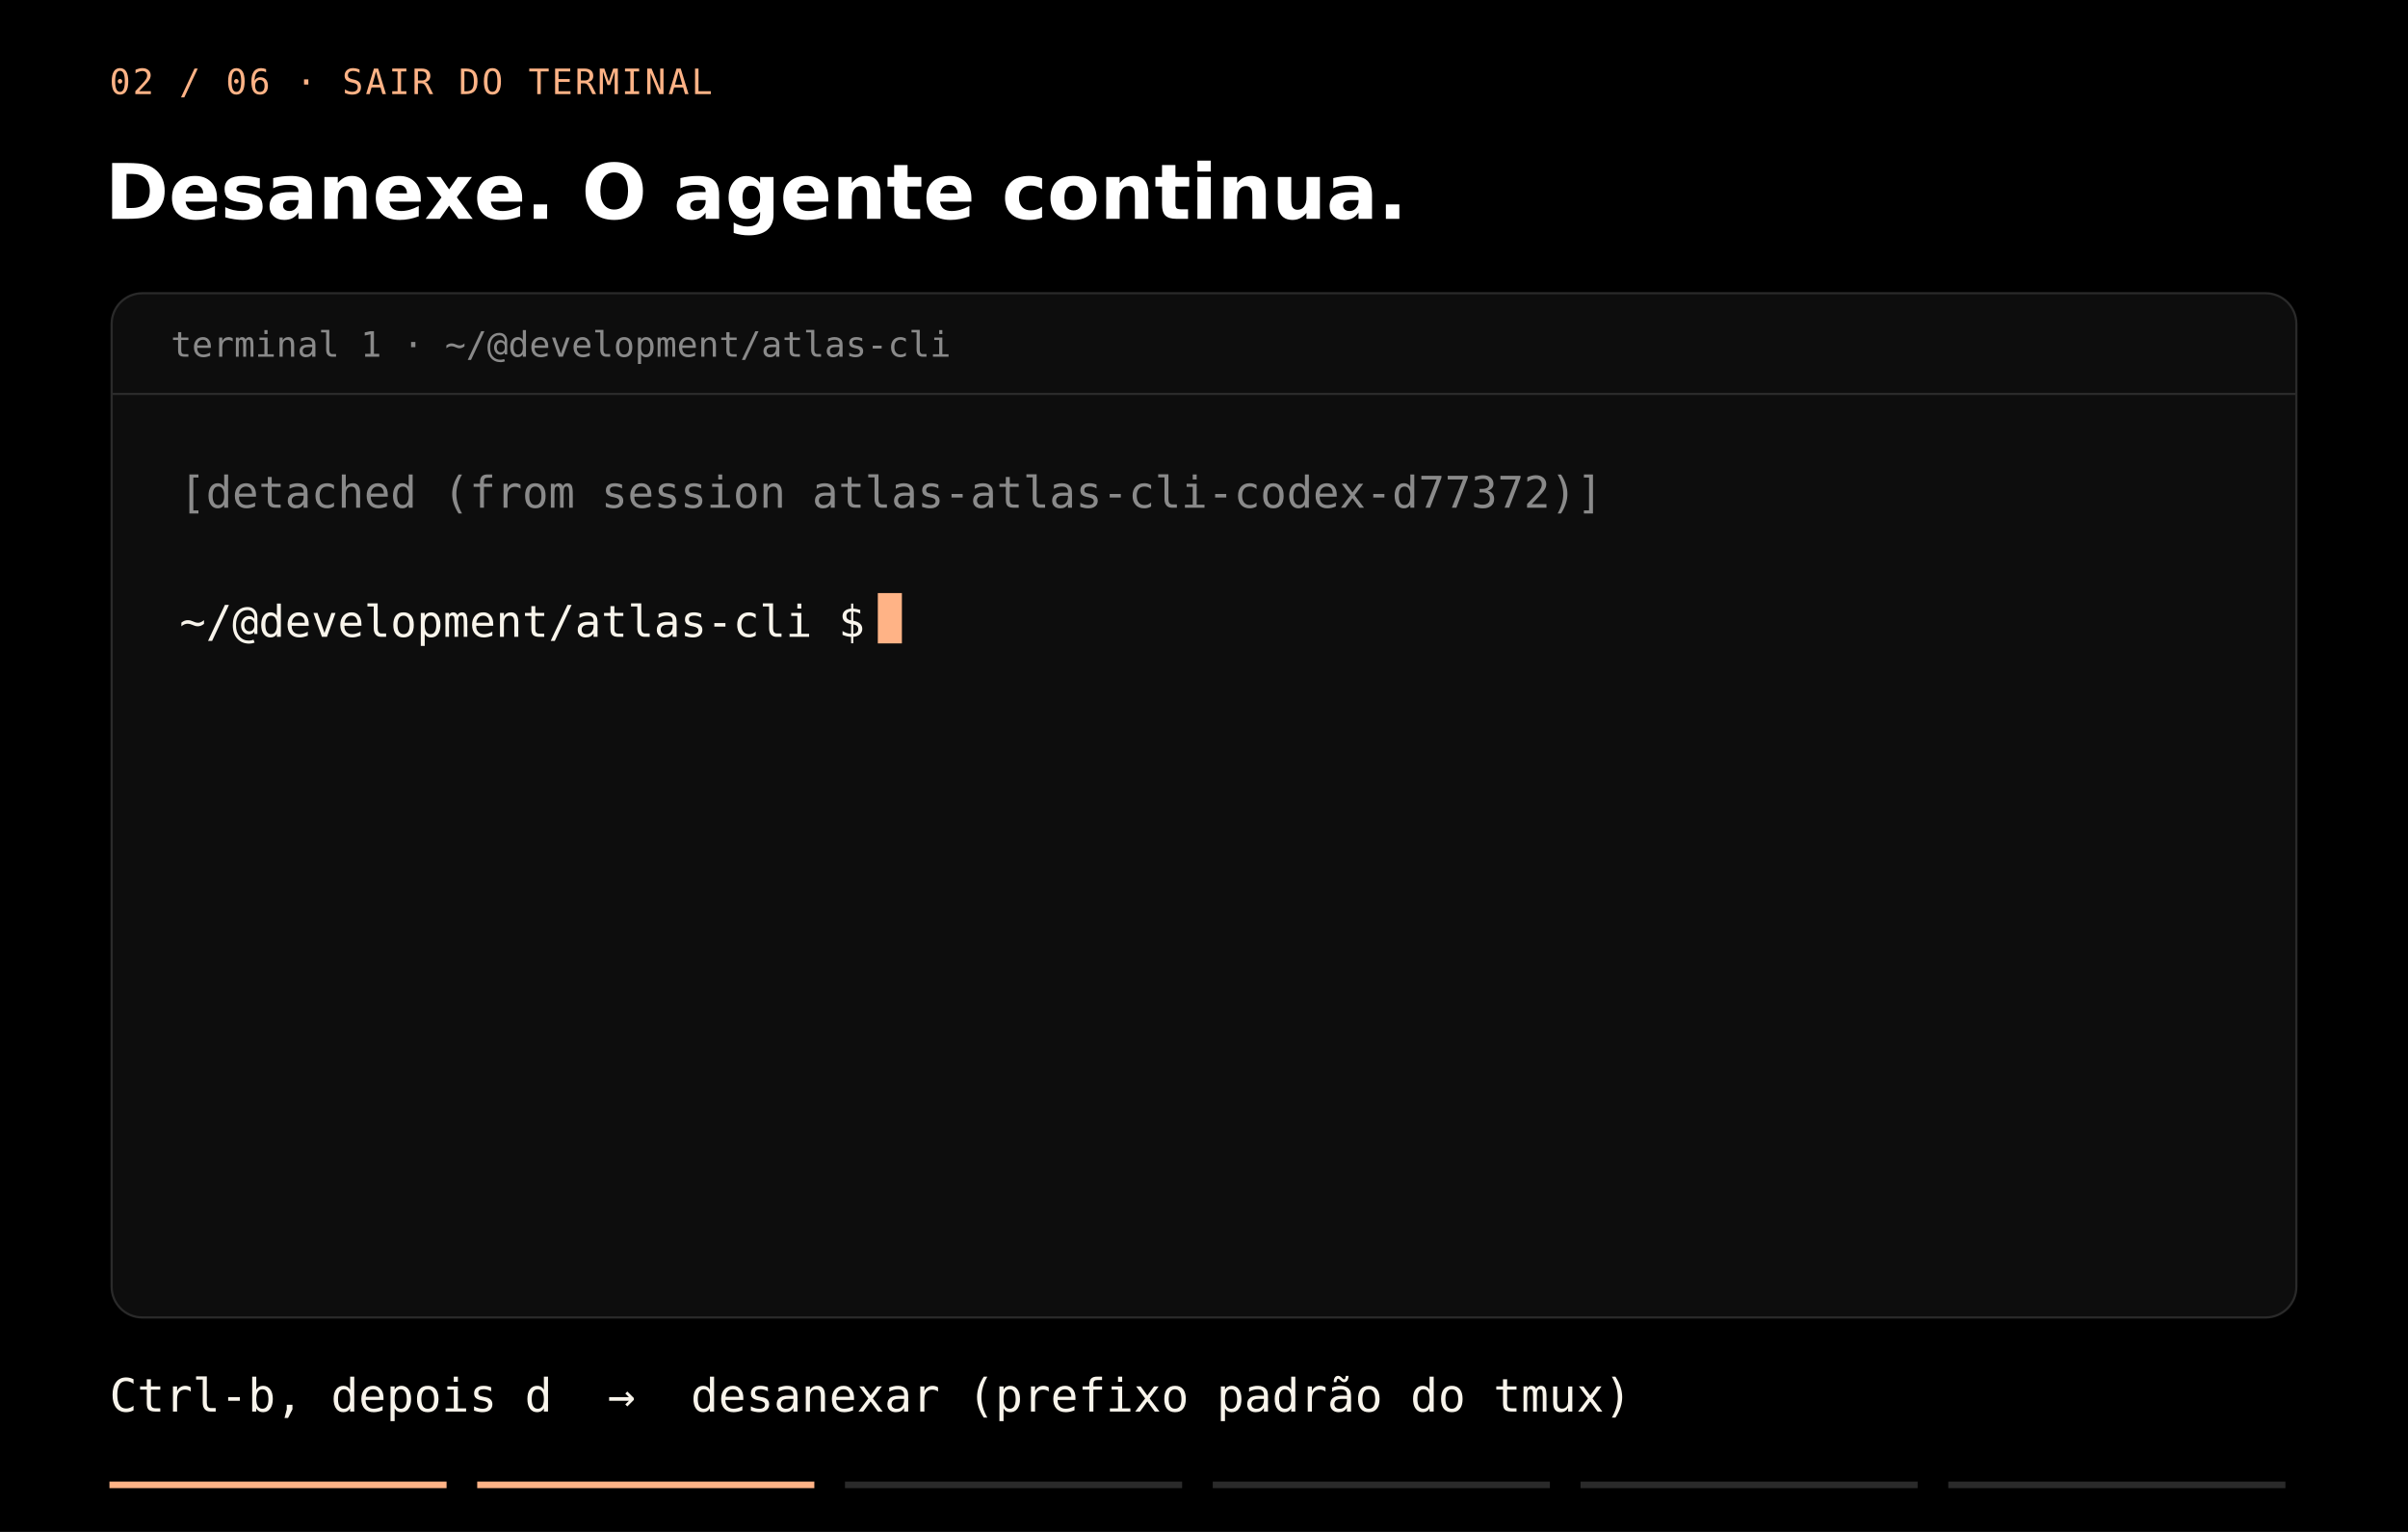
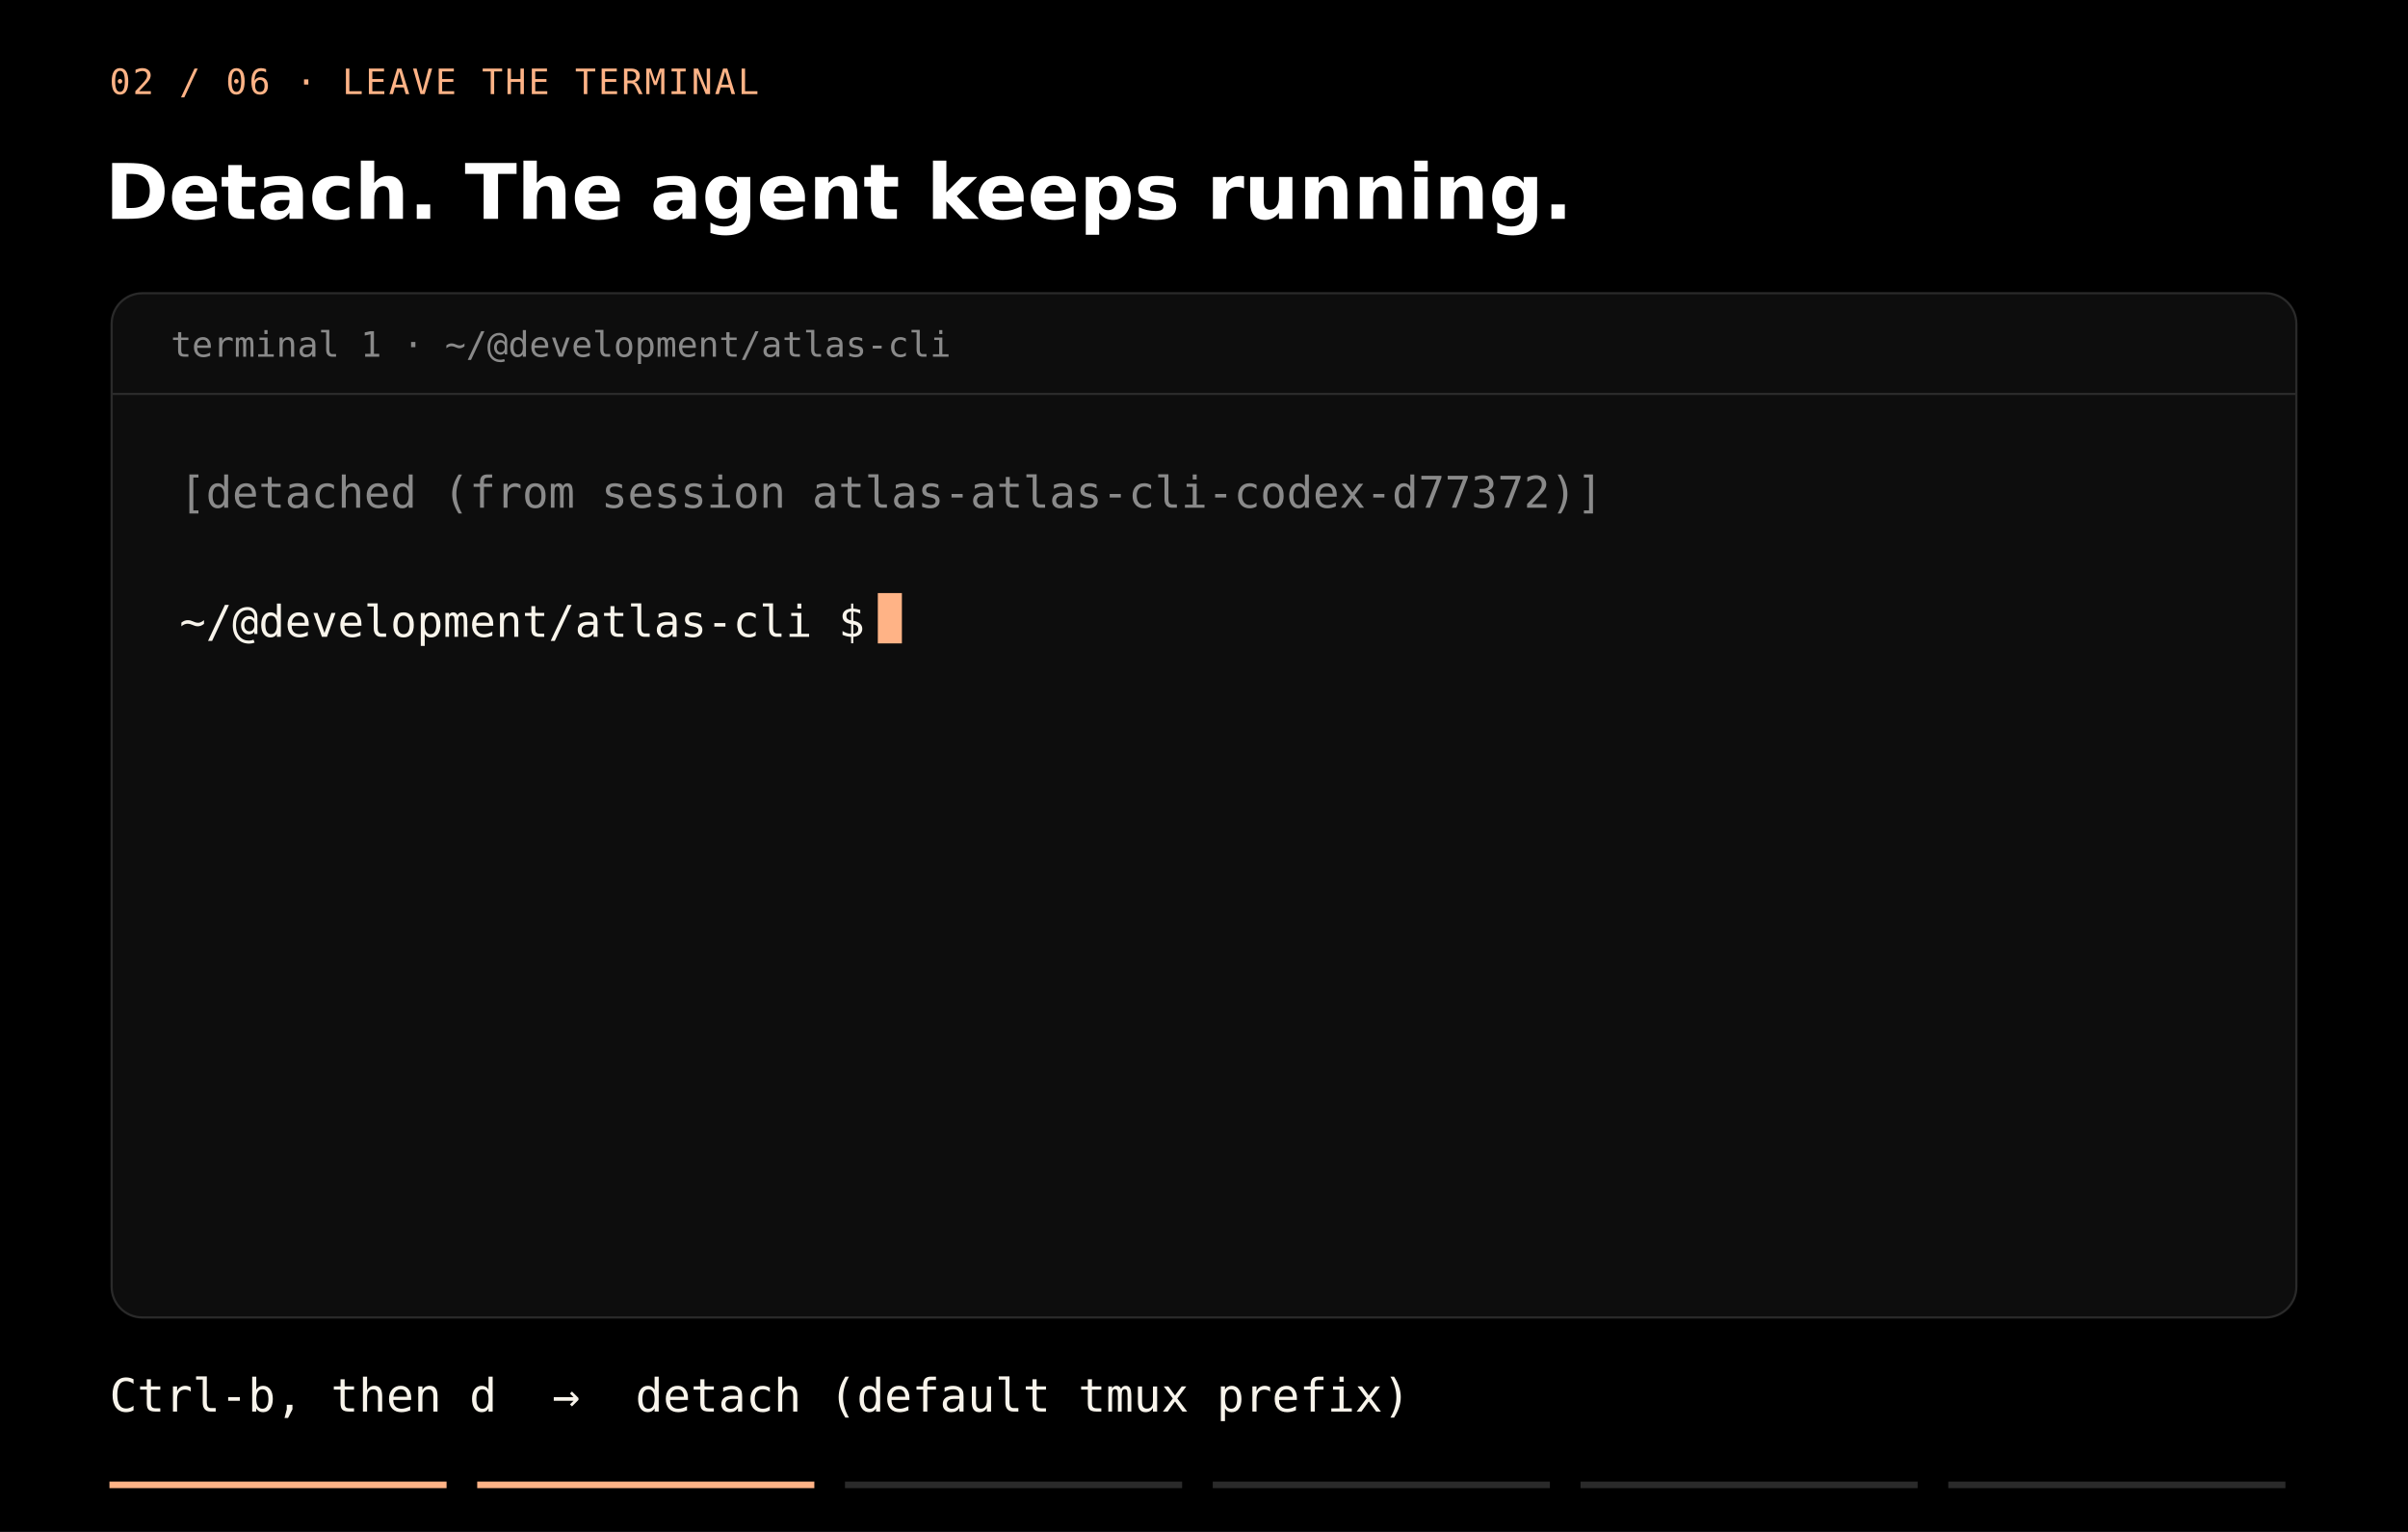
- <svg xmlns="http://www.w3.org/2000/svg" width="1100" height="700" viewBox="0 0 1100 700" xml:space="preserve" font-family="DejaVu Sans Mono,monospace" role="img" aria-label="Desanexe. O agente continua.">
+ <svg xmlns="http://www.w3.org/2000/svg" width="1100" height="700" viewBox="0 0 1100 700" xml:space="preserve" font-family="DejaVu Sans Mono,monospace" role="img" aria-label="Detach. The agent keeps running.">
  <defs>
    <g id="tmux-mark" aria-label="𖥠">
      <circle cx="10" cy="10" r="4.2" fill="none" stroke="currentColor" stroke-width="1.1" />
      <path d="M10 2V18M2 10H18" stroke="currentColor" stroke-width="1.1" />
      <circle cx="10" cy="2" r="1.2" />
      <circle cx="10" cy="18" r="1.2" />
      <circle cx="2" cy="10" r="1.2" />
      <circle cx="18" cy="10" r="1.2" />
    </g>
  </defs>
  <rect width="1100" height="700" fill="#000000" />
-   <text style="white-space:pre" x="50" y="43" fill="#FFB386" font-size="16" letter-spacing="1">02 / 06 · SAIR DO TERMINAL</text>
-   <text style="white-space:pre" x="48" y="100" fill="#FFFFFF" font-size="35" font-family="DejaVu Sans,sans-serif" font-weight="bold">Desanexe. O agente continua.</text>
+   <text style="white-space:pre" x="50" y="43" fill="#FFB386" font-size="16" letter-spacing="1">02 / 06 · LEAVE THE TERMINAL</text>
+   <text style="white-space:pre" x="48" y="100" fill="#FFFFFF" font-size="35" font-family="DejaVu Sans,sans-serif" font-weight="bold">Detach. The agent keeps running.</text>
  <g transform="translate(50 133)">
    <rect x="1" y="1" width="998" height="468" rx="14" fill="#0D0D0D" stroke="#2A2A2A" />
    <text style="white-space:pre" x="28" y="30" fill="#8A8A8A" font-size="16">terminal 1 · ~/@development/atlas-cli</text>
    <path d="M1 47H999" stroke="#2A2A2A" />
    <text style="white-space:pre" x="32" y="99" fill="#8A8A8A" font-size="20">[detached (from session atlas-atlas-cli-codex-d77372)]</text>
    <text style="white-space:pre" x="32" y="158" fill="#F8F4EB" font-size="20">~/@development/atlas-cli $</text>
    <rect x="351" y="138" width="11" height="23" fill="#FFB386" />
  </g>
-   <text style="white-space:pre" x="50" y="645" fill="#F8F4EB" font-size="21">Ctrl-b, depois d  →  desanexar (prefixo padrão do tmux)</text>
+   <text style="white-space:pre" x="50" y="645" fill="#F8F4EB" font-size="21">Ctrl-b, then d  →  detach (default tmux prefix)</text>
  <rect x="50" y="677" width="154" height="3" fill="#FFB386" />
  <rect x="218" y="677" width="154" height="3" fill="#FFB386" />
  <rect x="386" y="677" width="154" height="3" fill="#2A2A2A" />
  <rect x="554" y="677" width="154" height="3" fill="#2A2A2A" />
  <rect x="722" y="677" width="154" height="3" fill="#2A2A2A" />
  <rect x="890" y="677" width="154" height="3" fill="#2A2A2A" />
</svg>
